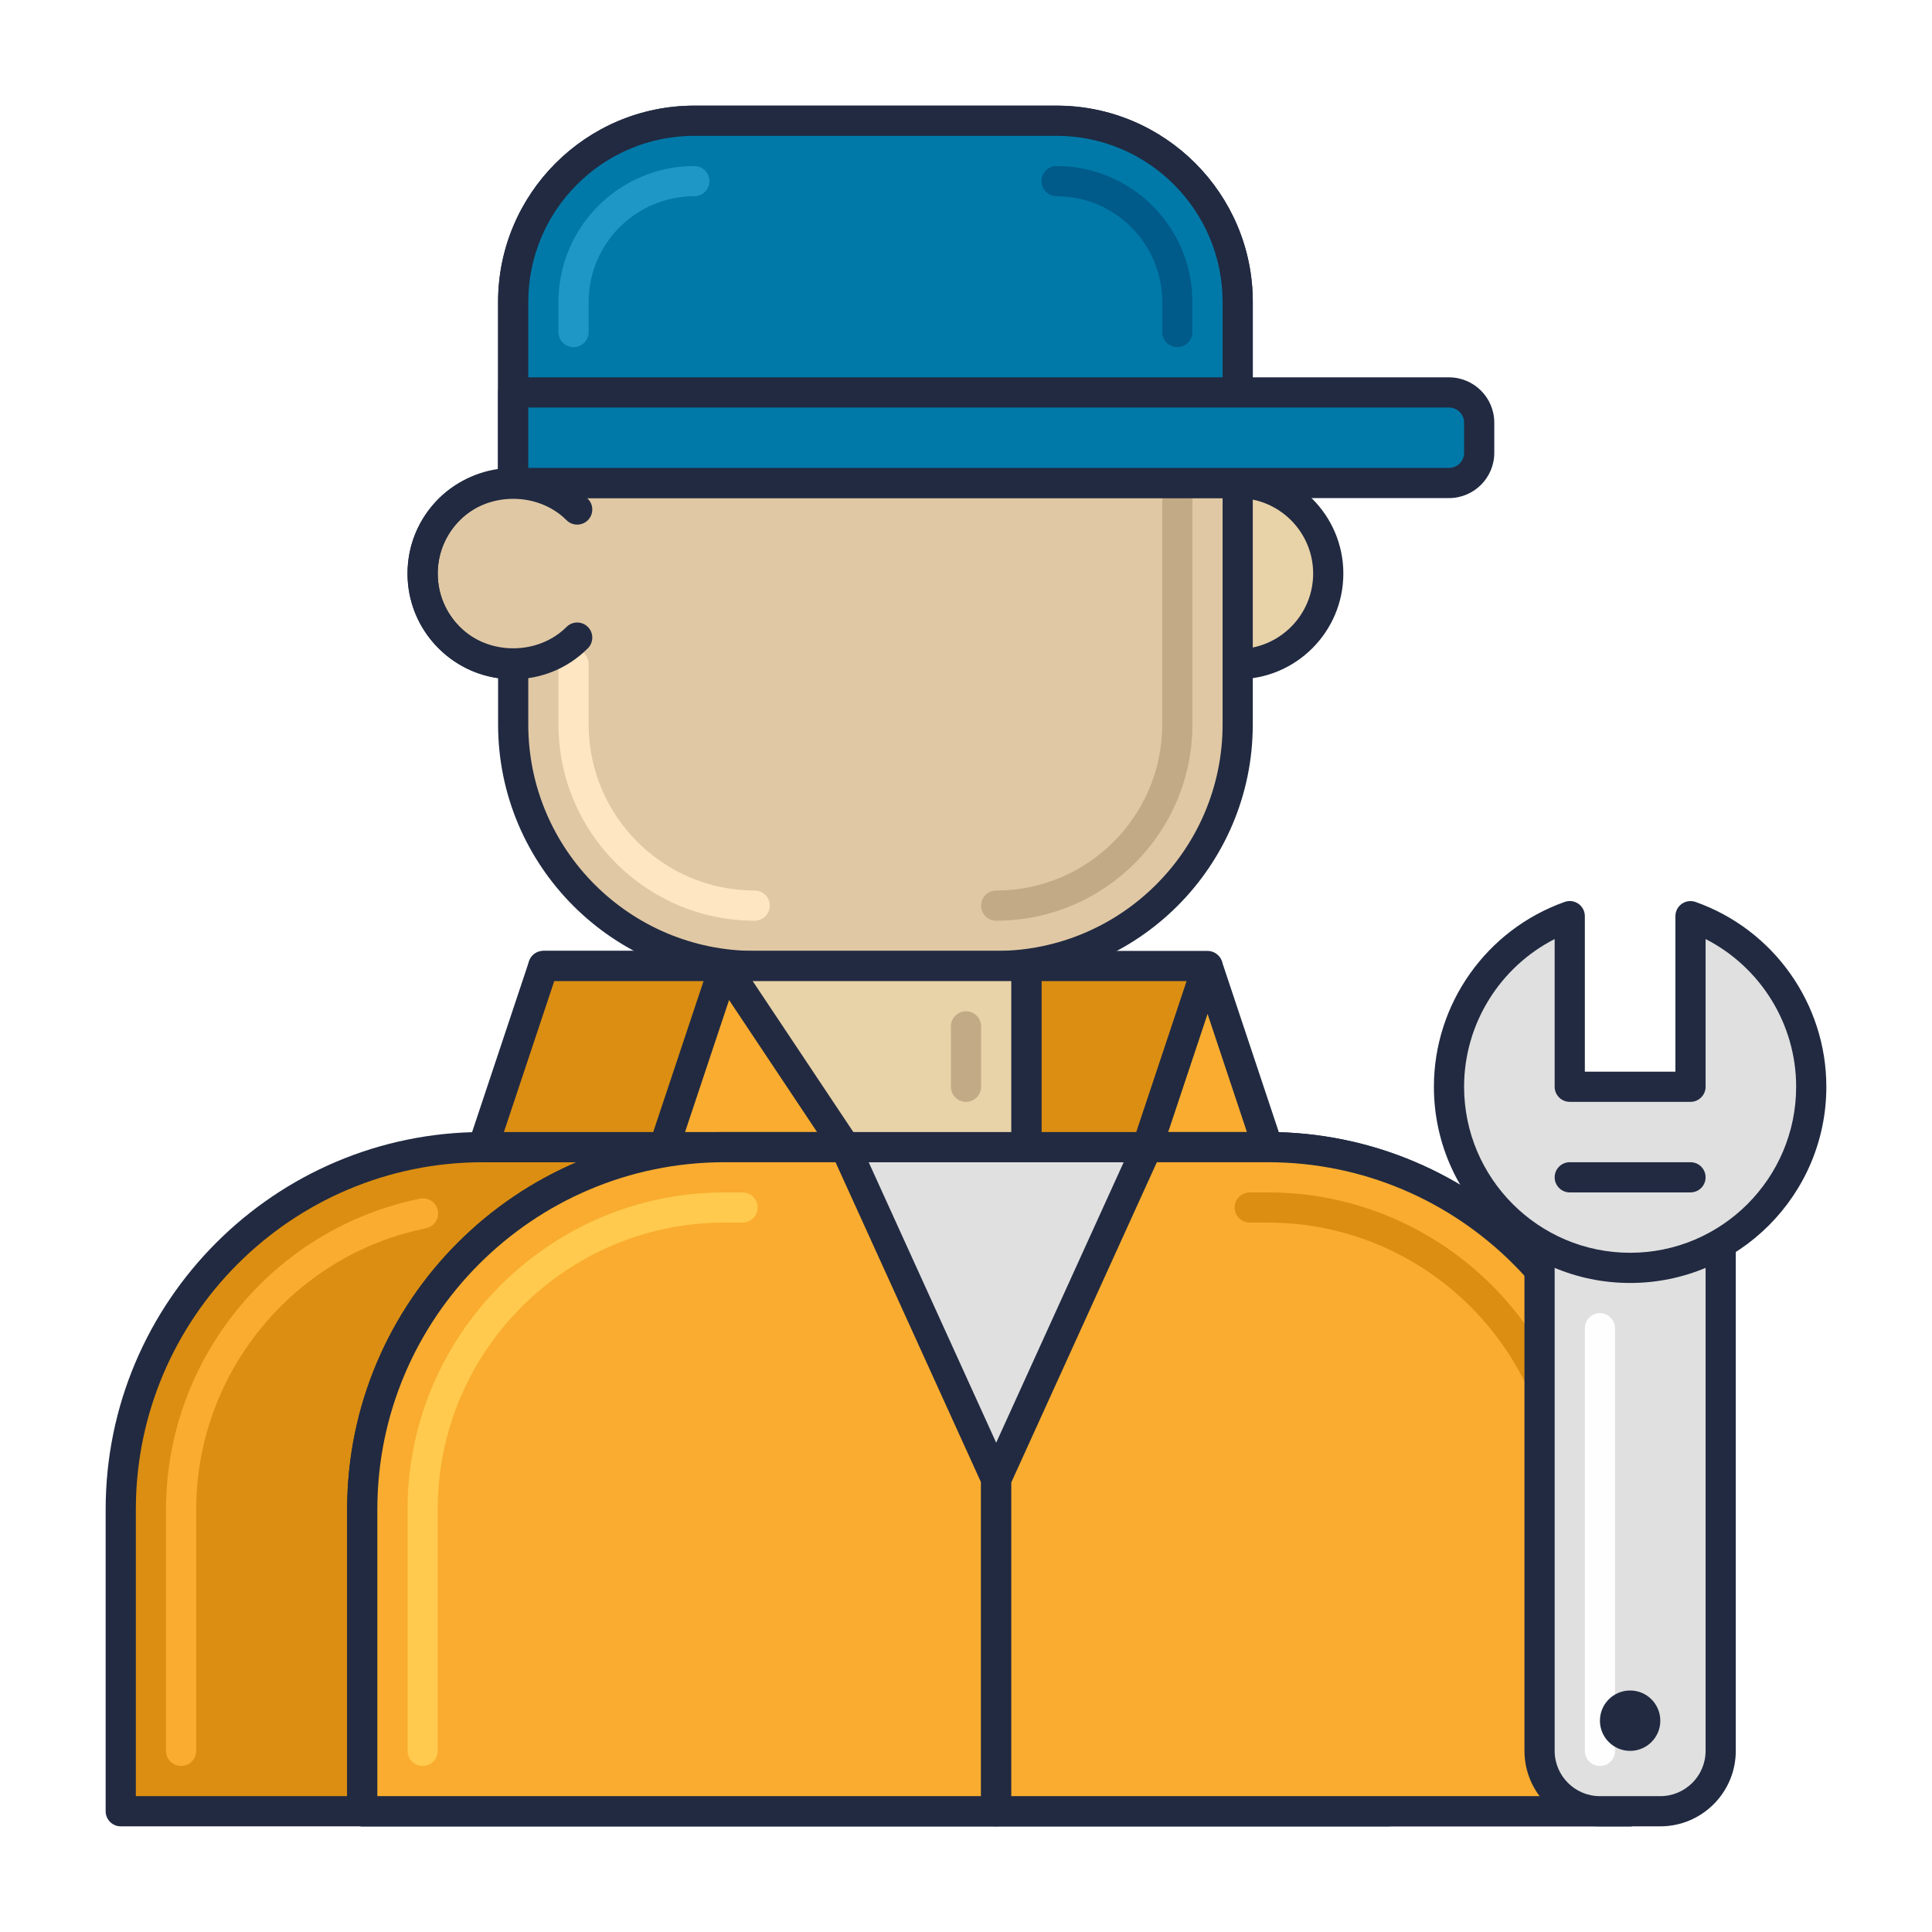
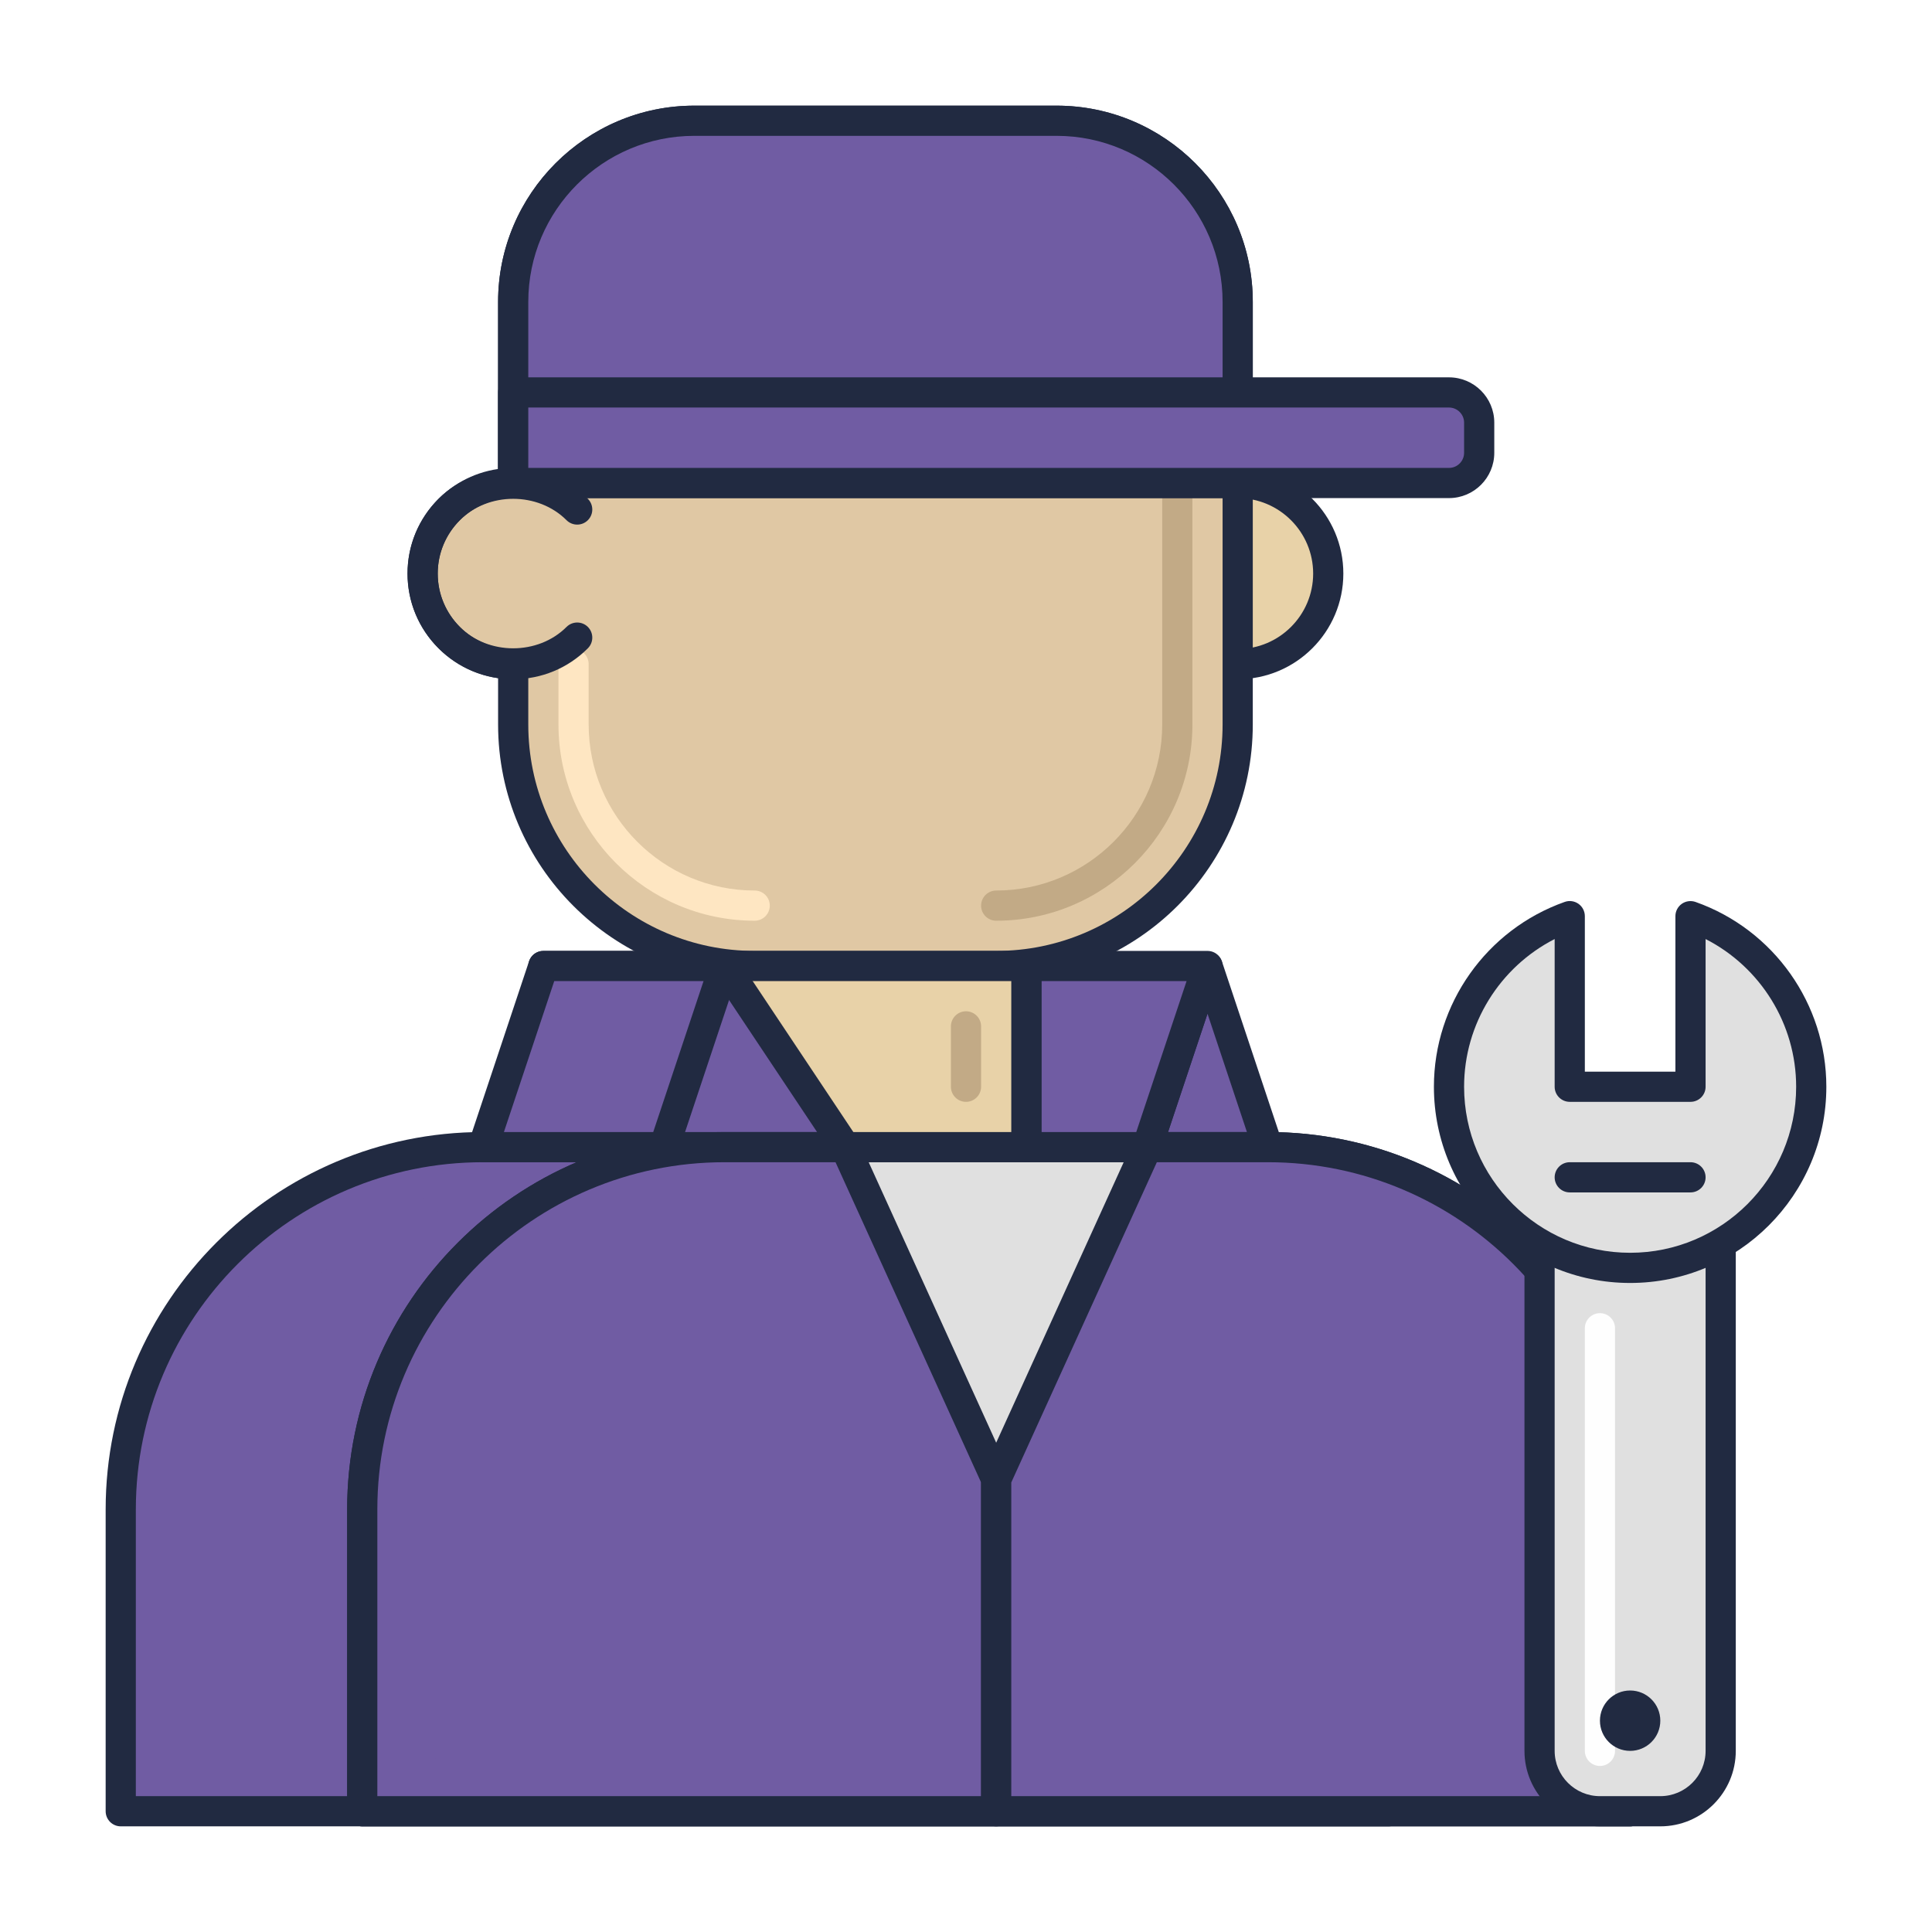
<svg xmlns="http://www.w3.org/2000/svg" viewBox="0 0 64 64" width="64px" height="64px">
-   <path fill="#db8e11" d="M34,38H16C9.373,38,4,43.373,4,50v10h42V50C46,43.373,40.627,38,34,38z" />
+   <path fill="#705ca3" d="M34,38H16C9.373,38,4,43.373,4,50v10h42V50C46,43.373,40.627,38,34,38z" />
  <path fill="#212a41" d="M46,60.5H4c-0.276,0-0.5-0.224-0.5-0.5V50c0-6.893,5.607-12.5,12.5-12.5h18c6.893,0,12.5,5.607,12.5,12.5v10 C46.5,60.276,46.276,60.5,46,60.5z M4.5,59.5h41V50c0-6.341-5.159-11.5-11.5-11.5H16C9.659,38.5,4.5,43.659,4.5,50V59.5z" />
  <path fill="#e0e0e0" d="M12,50v10h42V50c0-6.627-5.373-12-12-12H24C17.373,38,12,43.373,12,50z" />
  <path fill="#212a41" d="M54,60.5H12c-0.276,0-0.5-0.224-0.5-0.5V50c0-6.893,5.607-12.5,12.5-12.5h18c6.893,0,12.5,5.607,12.5,12.5v10 C54.5,60.276,54.276,60.5,54,60.5z M12.5,59.5h41V50c0-6.341-5.159-11.5-11.5-11.5H24c-6.341,0-11.5,5.159-11.5,11.5V59.5z" />
  <circle cx="41" cy="19" r="3" fill="#e8d2a8" />
  <path fill="#212a41" d="M41,22.5c-1.93,0-3.5-1.57-3.5-3.5s1.57-3.5,3.5-3.5s3.5,1.57,3.5,3.5S42.93,22.5,41,22.5z M41,16.5 c-1.379,0-2.5,1.122-2.5,2.5s1.121,2.5,2.5,2.5s2.5-1.122,2.5-2.5S42.379,16.5,41,16.5z" />
  <path fill="#e0c8a4" d="M17,10v6c-1.657,0-3,1.343-3,3s1.343,3,3,3v2c0,4.418,3.582,8,8,8h8c4.418,0,8-3.582,8-8V10 c0-3.314-2.686-6-6-6H23C19.686,4,17,6.686,17,10z" />
  <path fill="#212a41" d="M33,32.5h-8c-4.687,0-8.5-3.813-8.5-8.5v-1.536c-1.694-0.243-3-1.704-3-3.464s1.306-3.221,3-3.464V10 c0-3.584,2.916-6.5,6.5-6.5h12c3.584,0,6.5,2.916,6.5,6.5v14C41.5,28.687,37.687,32.5,33,32.5z M23,4.5 c-3.032,0-5.5,2.467-5.5,5.5v6c0,0.276-0.224,0.5-0.5,0.5c-1.379,0-2.5,1.122-2.5,2.5s1.121,2.5,2.5,2.5 c0.276,0,0.5,0.224,0.5,0.5v2c0,4.136,3.364,7.5,7.5,7.5h8c4.136,0,7.5-3.364,7.5-7.5V10c0-3.033-2.468-5.5-5.5-5.5H23z" />
  <path fill="#c2aa86" d="M33,30.5c-0.276,0-0.5-0.224-0.5-0.5s0.224-0.5,0.5-0.5c3.032,0,5.5-2.467,5.5-5.5V12 c0-0.276,0.224-0.5,0.5-0.5s0.5,0.224,0.5,0.5v12C39.5,27.584,36.584,30.5,33,30.5z" />
  <path fill="#fee6c2" d="M25,30.5c-3.584,0-6.5-2.916-6.5-6.5v-2c0-0.276,0.224-0.5,0.5-0.5s0.5,0.224,0.5,0.5v2 c0,3.033,2.468,5.5,5.5,5.5c0.276,0,0.5,0.224,0.5,0.5S25.276,30.5,25,30.5z" />
-   <polygon fill="#f9ac2f" points="42,38 38,38 40,32" />
+   <polygon fill="#705ca3" points="42,38 38,38 40,32" />
  <path fill="#212a41" d="M42,38.5h-4c-0.161,0-0.312-0.077-0.405-0.208c-0.095-0.13-0.12-0.298-0.069-0.451l2-6 c0.137-0.408,0.812-0.408,0.949,0l2,6c0.051,0.152,0.025,0.32-0.069,0.451C42.312,38.423,42.161,38.5,42,38.5z M38.693,37.5h2.613 L40,33.581L38.693,37.5z" />
-   <polygon fill="#db8e11" points="38,38 34,38 34,32 40,32" />
+   <polygon fill="#705ca3" points="38,38 34,38 34,32 40,32" />
  <path fill="#212a41" d="M38,38.5h-4c-0.276,0-0.5-0.224-0.5-0.5v-6c0-0.276,0.224-0.5,0.5-0.5h6c0.161,0,0.312,0.077,0.405,0.208 c0.095,0.13,0.12,0.298,0.069,0.451l-2,6C38.406,38.362,38.215,38.5,38,38.5z M34.5,37.5h3.14l1.667-5H34.5V37.5z" />
  <rect width="10" height="6" x="24" y="32" fill="#e8d2a8" />
  <path fill="#212a41" d="M34,38.5H24c-0.276,0-0.5-0.224-0.5-0.5v-6c0-0.276,0.224-0.5,0.5-0.5h10c0.276,0,0.5,0.224,0.5,0.5v6 C34.5,38.276,34.276,38.5,34,38.5z M24.5,37.5h9v-5h-9V37.5z" />
-   <polygon fill="#f9ac2f" points="28,38 22,38 18,32 24,32" />
+   <polygon fill="#705ca3" points="28,38 22,38 18,32 24,32" />
  <path fill="#212a41" d="M28,38.5h-6c-0.167,0-0.323-0.083-0.416-0.223l-4-6c-0.103-0.153-0.112-0.351-0.024-0.513 C17.646,31.602,17.815,31.5,18,31.5h6c0.167,0,0.323,0.083,0.416,0.223l4,6c0.103,0.153,0.112,0.351,0.024,0.513 C28.354,38.398,28.185,38.5,28,38.5z M22.268,37.5h4.798l-3.333-5h-4.798L22.268,37.5z" />
-   <polygon fill="#db8e11" points="22,38 16,38 18,32 24,32" />
+   <polygon fill="#705ca3" points="22,38 16,38 18,32 24,32" />
  <path fill="#212a41" d="M22,38.5h-6c-0.161,0-0.312-0.077-0.405-0.208c-0.095-0.13-0.12-0.298-0.069-0.451l2-6 C17.594,31.638,17.785,31.5,18,31.5h6c0.161,0,0.312,0.077,0.405,0.208c0.095,0.13,0.12,0.298,0.069,0.451l-2,6 C22.406,38.362,22.215,38.5,22,38.5z M16.693,37.5h4.946l1.667-5H18.36L16.693,37.5z" />
  <path fill="#212a41" d="M17,22.5c-0.936,0-1.814-0.364-2.475-1.025C13.864,20.814,13.5,19.935,13.5,19s0.364-1.814,1.025-2.475 c1.32-1.322,3.629-1.322,4.949,0c0.195,0.195,0.195,0.512,0,0.707c-0.195,0.195-0.512,0.195-0.707,0 c-0.943-0.944-2.592-0.944-3.535,0C14.76,17.705,14.5,18.333,14.5,19s0.26,1.295,0.732,1.768c0.943,0.944,2.592,0.944,3.535,0 c0.195-0.195,0.512-0.195,0.707,0c0.195,0.195,0.195,0.512,0,0.707C18.814,22.136,17.936,22.5,17,22.5z" />
-   <path fill="#f9ac2f" d="M33,49v11H12V50c0-6.627,5.373-12,12-12h4L33,49z" />
+   <path fill="#705ca3" d="M33,49v11H12V50c0-6.627,5.373-12,12-12h4L33,49z" />
  <path fill="#212a41" d="M33,60.5H12c-0.276,0-0.5-0.224-0.5-0.5V50c0-6.893,5.607-12.5,12.5-12.5h4c0.196,0,0.374,0.115,0.455,0.293 l5,11C33.484,48.858,33.5,48.929,33.5,49v11C33.5,60.276,33.276,60.5,33,60.5z M12.5,59.5h20V49.108L27.678,38.5H24 c-6.341,0-11.5,5.159-11.5,11.5V59.5z" />
-   <path fill="#f9ac2f" d="M6,58.5c-0.276,0-0.5-0.224-0.5-0.5v-8c0-4.977,3.538-9.305,8.413-10.292c0.274-0.056,0.535,0.12,0.59,0.391 c0.055,0.271-0.12,0.534-0.391,0.589C9.701,41.581,6.5,45.498,6.5,50v8C6.5,58.276,6.276,58.5,6,58.5z" />
-   <path fill="#ffca4d" d="M14,58.5c-0.276,0-0.5-0.224-0.5-0.5v-8c0-5.79,4.71-10.5,10.5-10.5h0.599c0.276,0,0.5,0.224,0.5,0.5 s-0.224,0.5-0.5,0.5H24c-5.238,0-9.5,4.262-9.5,9.5v8C14.5,58.276,14.276,58.5,14,58.5z" />
-   <path fill="#0079a8" d="M41,16H17v-6c0-3.314,2.686-6,6-6h12c3.314,0,6,2.686,6,6V16z" />
+   <path fill="#705ca3" d="M6,58.5c-0.276,0-0.5-0.224-0.5-0.5v-8c0-4.977,3.538-9.305,8.413-10.292c0.274-0.056,0.535,0.12,0.59,0.391 c0.055,0.271-0.12,0.534-0.391,0.589C9.701,41.581,6.5,45.498,6.5,50v8C6.5,58.276,6.276,58.5,6,58.5z" />
+   <path fill="#705ca3" d="M14,58.5c-0.276,0-0.5-0.224-0.5-0.5v-8c0-5.79,4.71-10.5,10.5-10.5h0.599c0.276,0,0.5,0.224,0.5,0.5 s-0.224,0.5-0.5,0.5H24c-5.238,0-9.5,4.262-9.5,9.5v8C14.5,58.276,14.276,58.5,14,58.5z" />
+   <path fill="#705ca3" d="M41,16H17v-6c0-3.314,2.686-6,6-6h12c3.314,0,6,2.686,6,6V16z" />
  <path fill="#212a41" d="M41,16.5H17c-0.276,0-0.5-0.224-0.5-0.5v-6c0-3.584,2.916-6.5,6.5-6.5h12c3.584,0,6.5,2.916,6.5,6.5v6 C41.5,16.276,41.276,16.5,41,16.5z M17.5,15.5h23V10c0-3.033-2.468-5.5-5.5-5.5H23c-3.032,0-5.5,2.467-5.5,5.5V15.5z" />
  <g>
-     <path fill="#005b8a" d="M39,11.5c-0.276,0-0.5-0.224-0.5-0.5v-1c0-1.93-1.57-3.5-3.5-3.5c-0.276,0-0.5-0.224-0.5-0.5 s0.224-0.5,0.5-0.5c2.481,0,4.5,2.019,4.5,4.5v1C39.5,11.276,39.276,11.5,39,11.5z" />
+     <path fill="#705ca3" d="M39,11.5c-0.276,0-0.5-0.224-0.5-0.5v-1c0-1.93-1.57-3.5-3.5-3.5c-0.276,0-0.5-0.224-0.5-0.5 s0.224-0.5,0.5-0.5c2.481,0,4.5,2.019,4.5,4.5v1C39.5,11.276,39.276,11.5,39,11.5z" />
  </g>
  <g>
-     <path fill="#1e97c6" d="M19,11.5c-0.276,0-0.5-0.224-0.5-0.5v-1c0-2.481,2.019-4.5,4.5-4.5c0.276,0,0.5,0.224,0.5,0.5 S23.276,6.5,23,6.5c-1.93,0-3.5,1.57-3.5,3.5v1C19.5,11.276,19.276,11.5,19,11.5z" />
+     <path fill="#705ca3" d="M19,11.5c-0.276,0-0.5-0.224-0.5-0.5v-1c0-2.481,2.019-4.5,4.5-4.5c0.276,0,0.5,0.224,0.5,0.5 S23.276,6.5,23,6.5c-1.93,0-3.5,1.57-3.5,3.5v1C19.5,11.276,19.276,11.5,19,11.5z" />
  </g>
  <g>
-     <path fill="#f9ac2f" d="M33,49v11h21V50c0-6.627-5.373-12-12-12h-4L33,49z" />
+     <path fill="#705ca3" d="M33,49v11h21V50c0-6.627-5.373-12-12-12h-4L33,49z" />
    <path fill="#212a41" d="M54,60.5H33c-0.276,0-0.5-0.224-0.5-0.5V49c0-0.071,0.016-0.142,0.045-0.207l5-11 C37.626,37.615,37.804,37.5,38,37.5h4c6.893,0,12.5,5.607,12.5,12.5v10C54.5,60.276,54.276,60.5,54,60.5z M33.5,59.5h20V50 c0-6.341-5.159-11.5-11.5-11.5h-3.678L33.5,49.108V59.5z" />
  </g>
  <g>
-     <path fill="#db8e11" d="M52,58.5c-0.276,0-0.5-0.224-0.5-0.5v-8c0-5.238-4.262-9.5-9.5-9.5h-0.6c-0.276,0-0.5-0.224-0.5-0.5 s0.224-0.5,0.5-0.5H42c5.79,0,10.5,4.71,10.5,10.5v8C52.5,58.276,52.276,58.5,52,58.5z" />
+     <path fill="#705ca3" d="M52,58.5c-0.276,0-0.5-0.224-0.5-0.5v-8c0-5.238-4.262-9.5-9.5-9.5h-0.6c-0.276,0-0.5-0.224-0.5-0.5 s0.224-0.5,0.5-0.5H42c5.79,0,10.5,4.71,10.5,10.5v8C52.5,58.276,52.276,58.5,52,58.5z" />
  </g>
  <g>
    <path fill="#c2aa86" d="M32,36.5c-0.276,0-0.5-0.224-0.5-0.5v-2c0-0.276,0.224-0.5,0.5-0.5s0.5,0.224,0.5,0.5v2 C32.5,36.276,32.276,36.5,32,36.5z" />
  </g>
  <g>
-     <path fill="#0079a8" d="M48,13H17v3h31c0.552,0,1-0.448,1-1v-1C49,13.448,48.552,13,48,13z" />
+     <path fill="#705ca3" d="M48,13H17v3h31c0.552,0,1-0.448,1-1v-1C49,13.448,48.552,13,48,13z" />
    <path fill="#212a41" d="M48,16.5H17c-0.276,0-0.5-0.224-0.5-0.5v-3c0-0.276,0.224-0.5,0.5-0.5h31c0.827,0,1.5,0.673,1.5,1.5v1 C49.5,15.827,48.827,16.5,48,16.5z M17.5,15.5H48c0.275,0,0.5-0.224,0.5-0.5v-1c0-0.276-0.225-0.5-0.5-0.5H17.5V15.5z" />
  </g>
  <g>
    <path fill="#e0e0e0" d="M55,60h-2c-1.105,0-2-0.895-2-2V40h6v18C57,59.105,56.105,60,55,60z" />
    <path fill="#212a41" d="M55,60.5h-2c-1.379,0-2.5-1.122-2.5-2.5V40c0-0.276,0.224-0.5,0.5-0.5h6c0.276,0,0.5,0.224,0.5,0.5v18 C57.5,59.378,56.379,60.5,55,60.5z M51.5,40.5V58c0,0.827,0.673,1.5,1.5,1.5h2c0.827,0,1.5-0.673,1.5-1.5V40.5H51.5z" />
  </g>
  <g>
    <path fill="#e0e0e0" d="M56,30.349V36h-4v-5.651c-2.329,0.825-4,3.04-4,5.651c0,3.314,2.686,6,6,6c3.314,0,6-2.686,6-6 C60,33.389,58.329,31.173,56,30.349z" />
    <path fill="#212a41" d="M54,42.5c-3.584,0-6.5-2.916-6.5-6.5c0-2.745,1.741-5.205,4.333-6.123c0.155-0.055,0.323-0.03,0.456,0.063 c0.132,0.094,0.211,0.246,0.211,0.408V35.5h3v-5.151c0-0.163,0.079-0.314,0.211-0.408c0.134-0.094,0.304-0.116,0.456-0.063 C58.759,30.795,60.5,33.255,60.5,36C60.5,39.584,57.584,42.5,54,42.5z M51.5,31.107c-1.82,0.93-3,2.815-3,4.893 c0,3.033,2.468,5.5,5.5,5.5s5.5-2.467,5.5-5.5c0-2.078-1.18-3.963-3-4.893V36c0,0.276-0.224,0.5-0.5,0.5h-4 c-0.276,0-0.5-0.224-0.5-0.5V31.107z" />
  </g>
  <g>
    <path fill="#212a41" d="M56,39.5h-4c-0.276,0-0.5-0.224-0.5-0.5s0.224-0.5,0.5-0.5h4c0.276,0,0.5,0.224,0.5,0.5S56.276,39.5,56,39.5z" />
  </g>
  <g>
    <path fill="#fefefe" d="M53,58.5c-0.276,0-0.5-0.224-0.5-0.5V44c0-0.276,0.224-0.5,0.5-0.5s0.5,0.224,0.5,0.5v14 C53.5,58.276,53.276,58.5,53,58.5z" />
  </g>
  <g>
    <circle cx="54" cy="57" r="1" fill="#212a41" />
  </g>
</svg>
